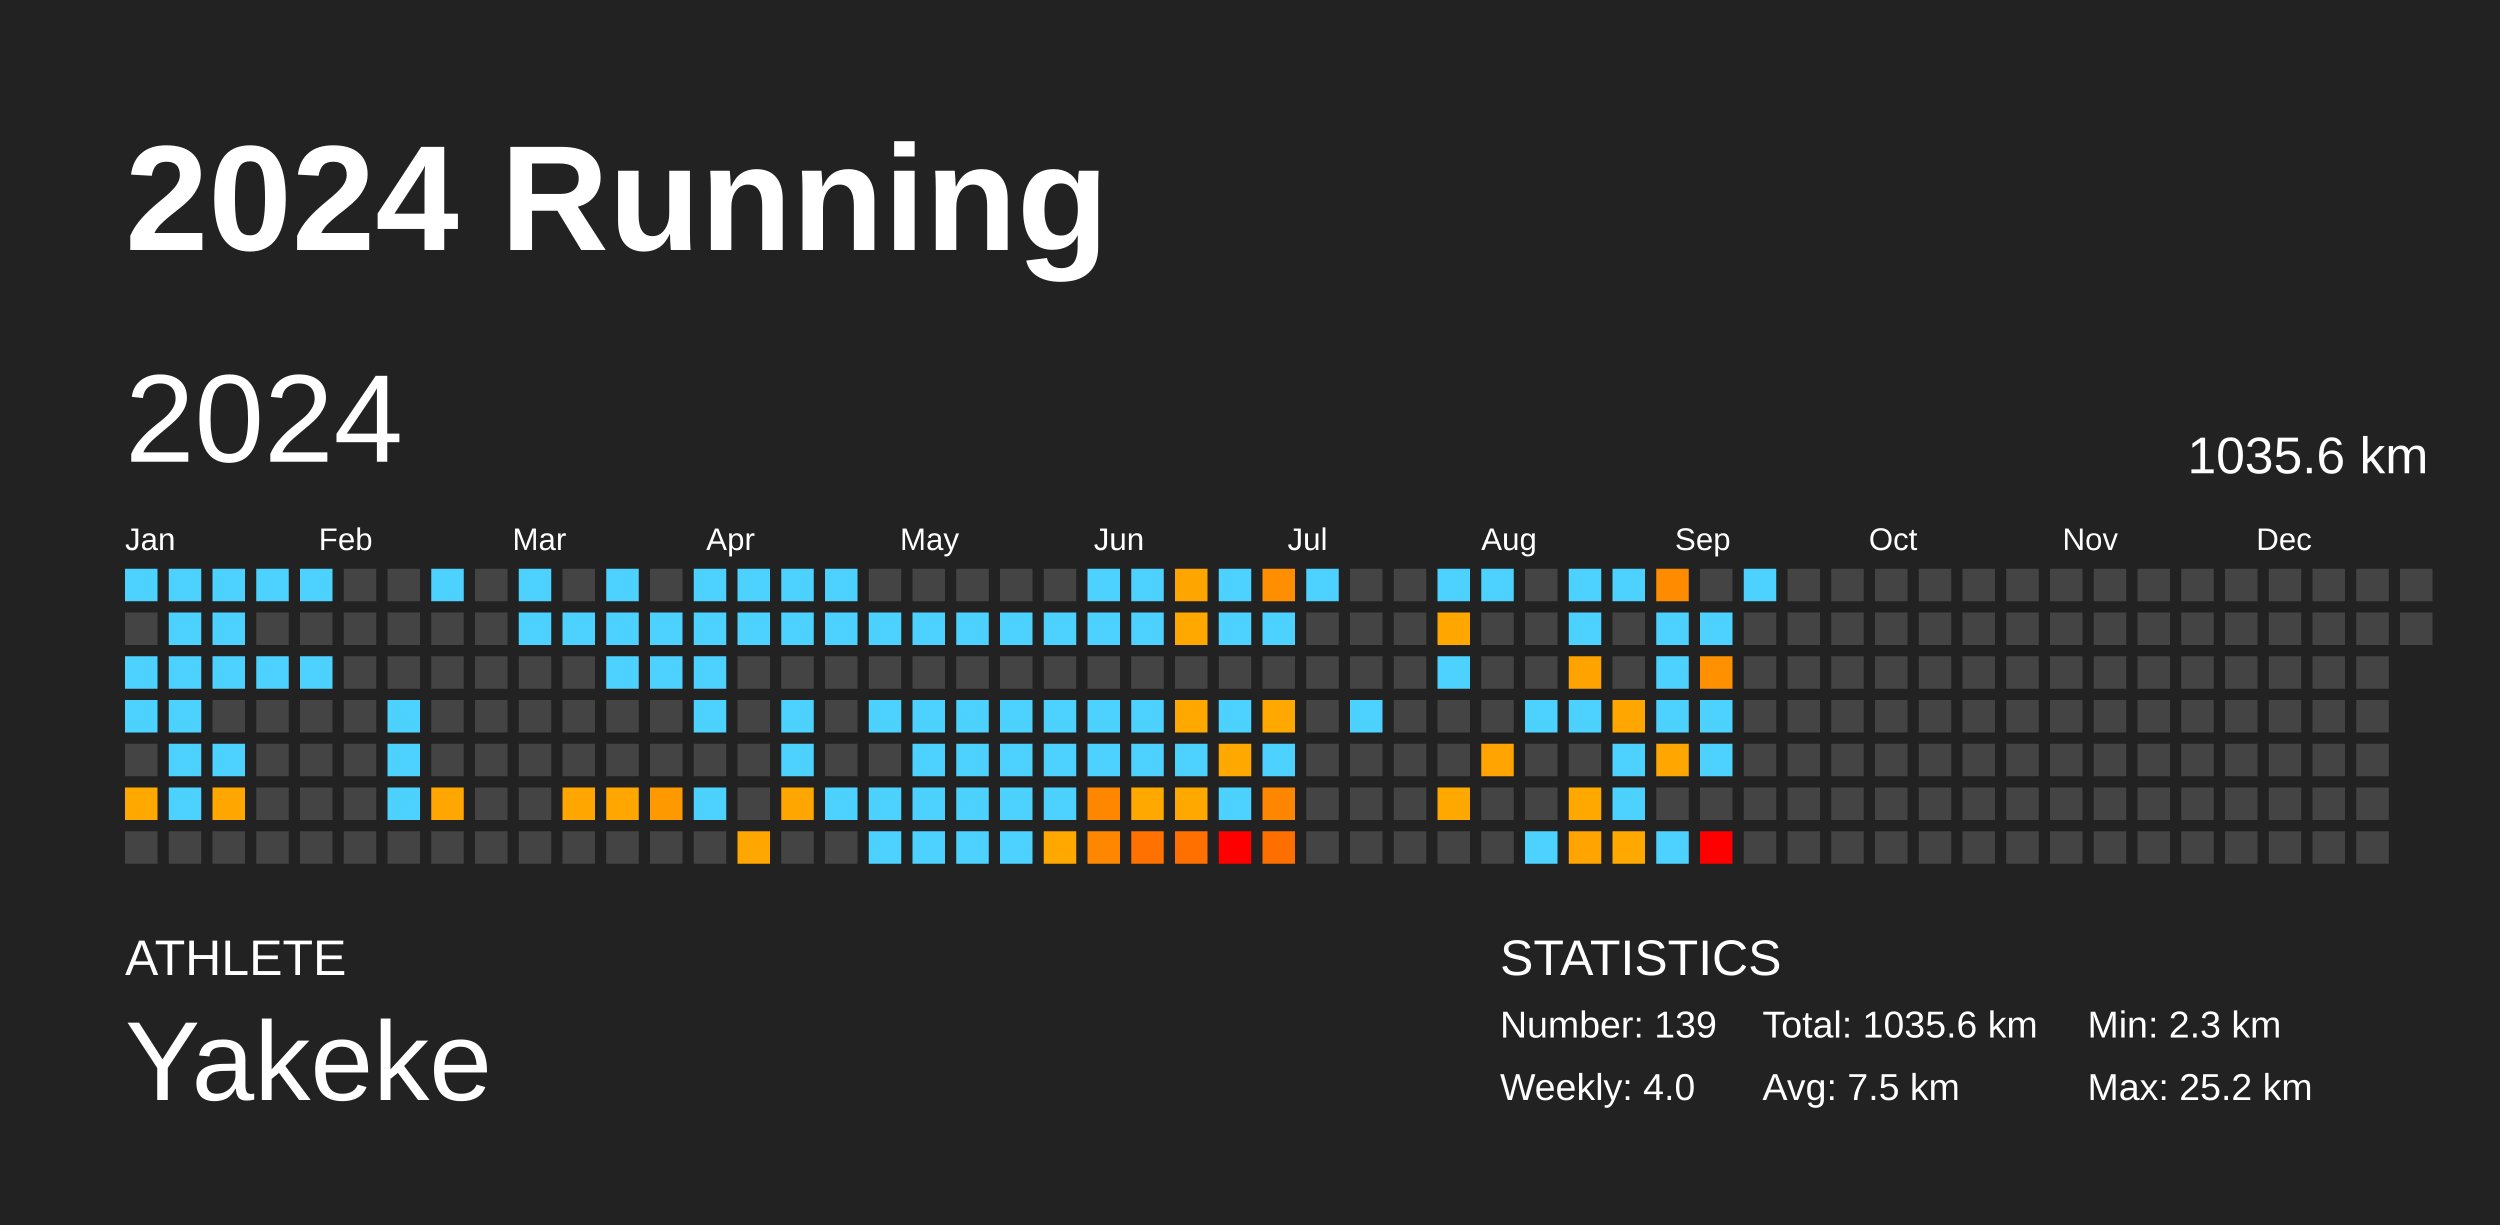
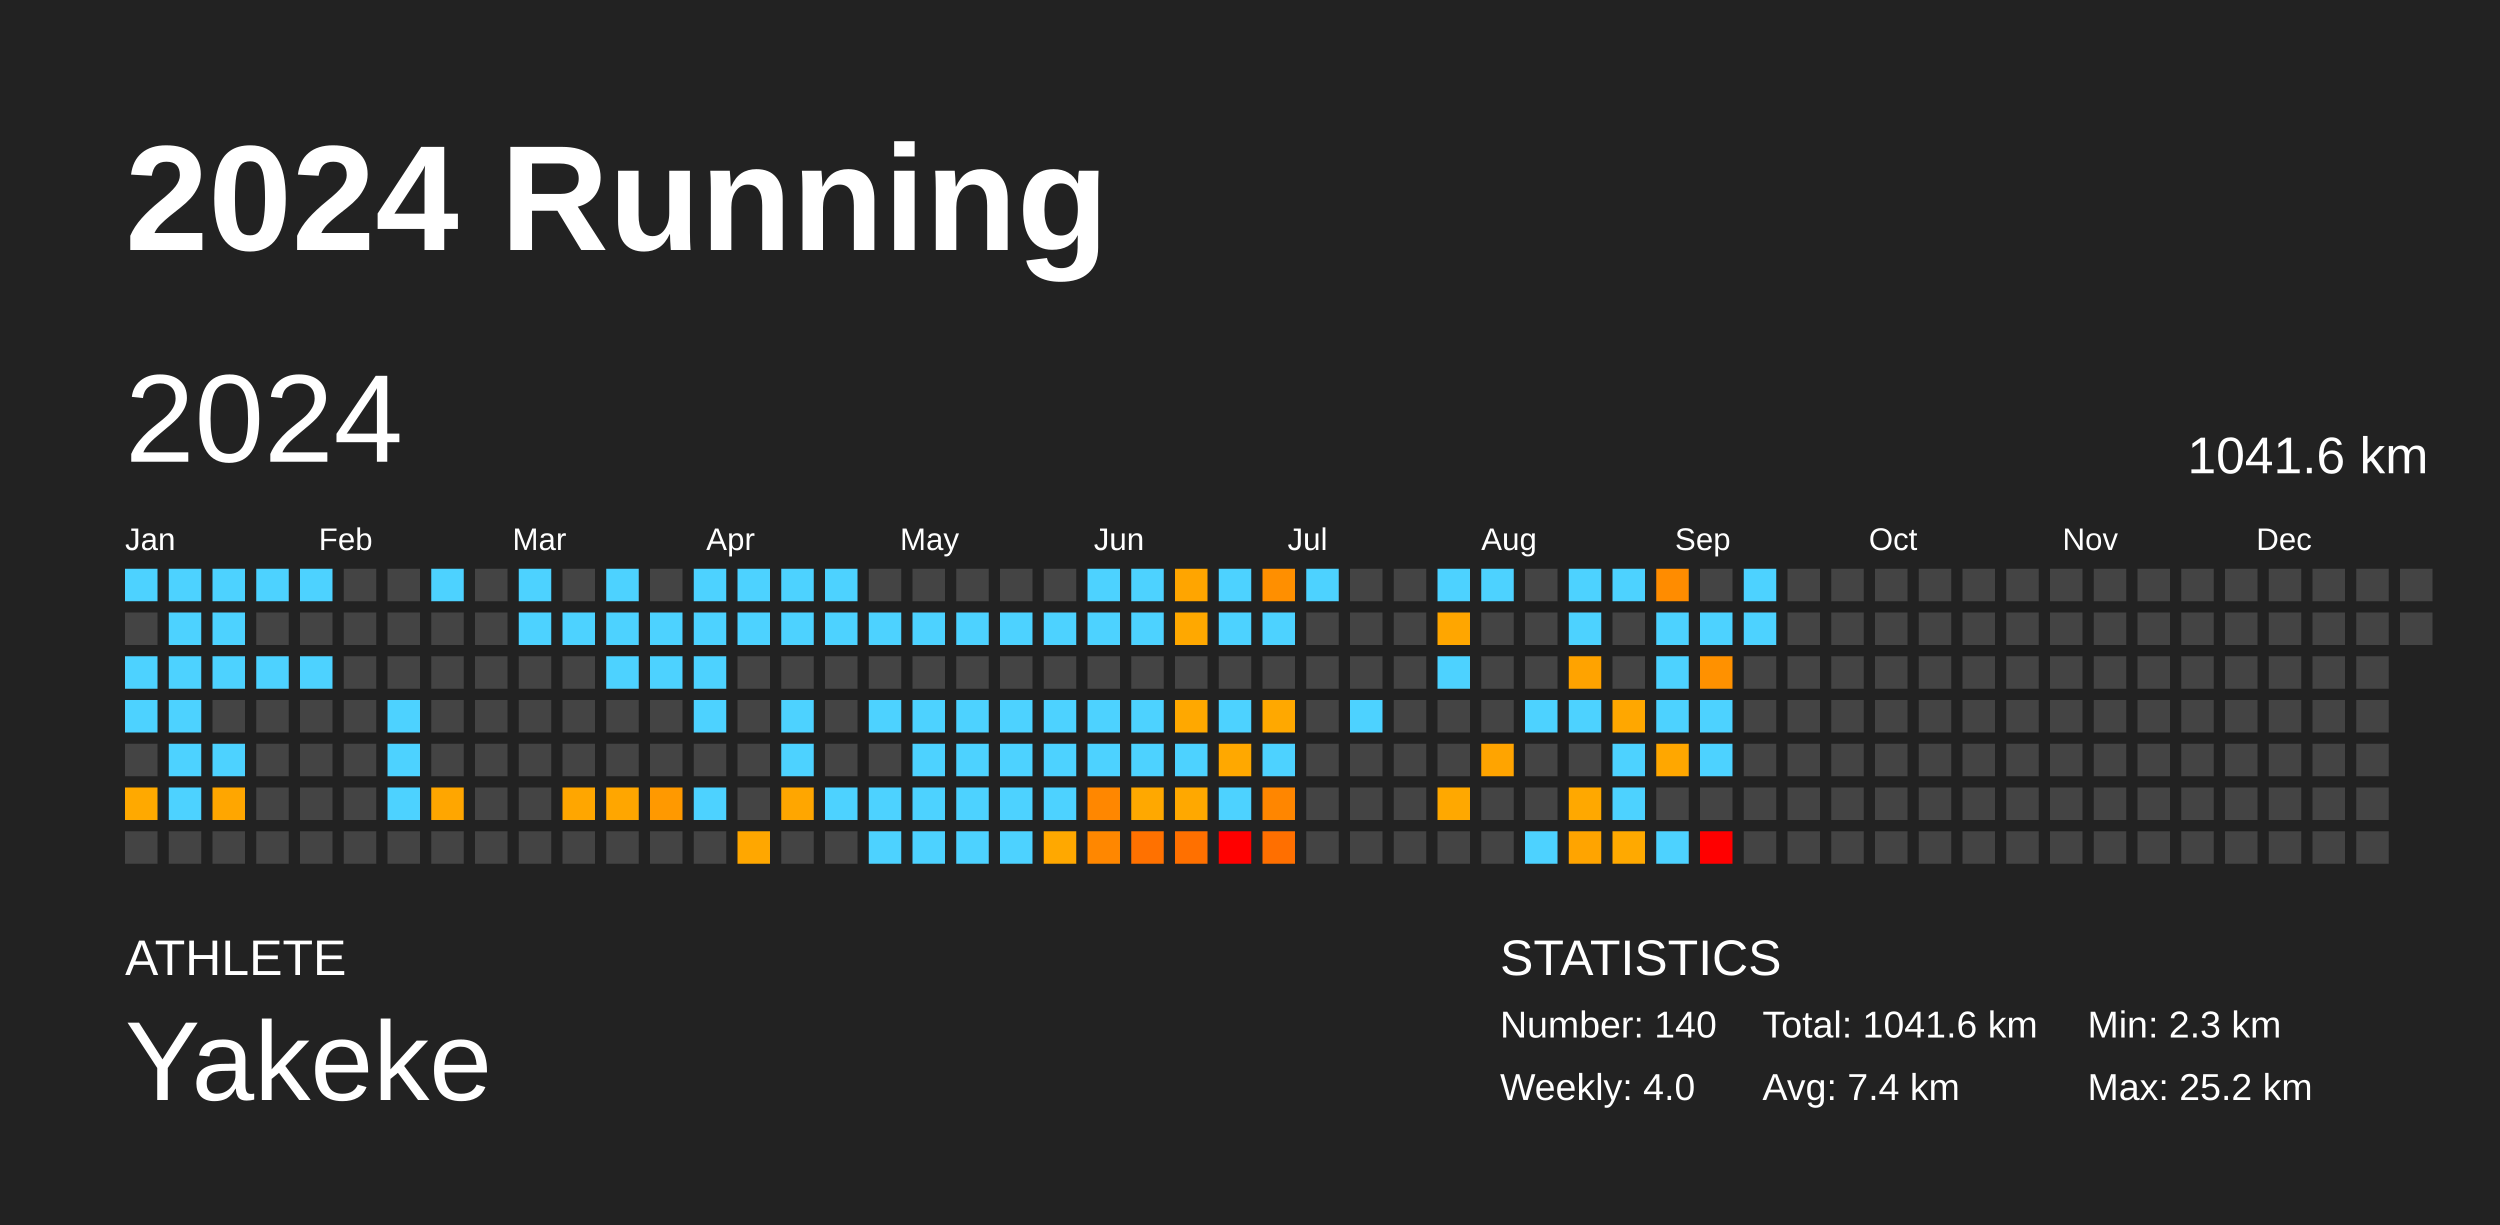
<svg xmlns="http://www.w3.org/2000/svg" baseProfile="full" height="98mm" version="1.1" viewBox="0,0,200,98" width="200mm">
  <defs />
  <rect fill="#222222" height="98" width="200" x="0" y="0" />
  <text fill="#FFFFFF" style="font-size:12px; font-family:Arial; font-weight:bold;" x="10" y="20">2024 Running</text>
  <text fill="#FFFFFF" style="font-size:4px; font-family:Arial" x="10" y="78">ATHLETE</text>
  <text fill="#FFFFFF" style="font-size:9px; font-family:Arial" x="10" y="88">Yakeke</text>
  <text fill="#FFFFFF" style="font-size:4px; font-family:Arial" x="120" y="78">STATISTICS</text>
-   <text fill="#FFFFFF" style="font-size:3px; font-family:Arial" x="120" y="83">Number: 139</text>
+   <text fill="#FFFFFF" style="font-size:3px; font-family:Arial" x="120" y="83">Number: 140</text>
  <text fill="#FFFFFF" style="font-size:3px; font-family:Arial" x="120" y="88">Weekly: 4.0</text>
-   <text fill="#FFFFFF" style="font-size:3px; font-family:Arial" x="141" y="83">Total: 1035.6 km</text>
-   <text fill="#FFFFFF" style="font-size:3px; font-family:Arial" x="141" y="88">Avg: 7.5 km</text>
+   <text fill="#FFFFFF" style="font-size:3px; font-family:Arial" x="141" y="83">Total: 1041.6 km</text>
+   <text fill="#FFFFFF" style="font-size:3px; font-family:Arial" x="141" y="88">Avg: 7.4 km</text>
  <text fill="#FFFFFF" style="font-size:3px; font-family:Arial" x="167" y="83">Min: 2.3 km</text>
  <text fill="#FFFFFF" style="font-size:3px; font-family:Arial" x="167" y="88">Max: 25.2 km</text>
  <text dominant-baseline="hanging" fill="#FFFFFF" style="font-size:10.0px; font-family:Arial;" x="10" y="30">2024</text>
-   <text dominant-baseline="hanging" fill="#FFFFFF" style="font-size:4.125px; font-family:Arial;" x="175" y="35">1035.6 km</text>
+   <text dominant-baseline="hanging" fill="#FFFFFF" style="font-size:4.125px; font-family:Arial;" x="175" y="35">1041.6 km</text>
  <text fill="#FFFFFF" style="font-size:2.5px; font-family:Arial" x="10.0" y="44">Jan</text>
  <text fill="#FFFFFF" style="font-size:2.5px; font-family:Arial" x="25.5" y="44">Feb</text>
  <text fill="#FFFFFF" style="font-size:2.5px; font-family:Arial" x="41.0" y="44">Mar</text>
  <text fill="#FFFFFF" style="font-size:2.5px; font-family:Arial" x="56.5" y="44">Apr</text>
  <text fill="#FFFFFF" style="font-size:2.5px; font-family:Arial" x="72.0" y="44">May</text>
  <text fill="#FFFFFF" style="font-size:2.5px; font-family:Arial" x="87.5" y="44">Jun</text>
  <text fill="#FFFFFF" style="font-size:2.5px; font-family:Arial" x="103.0" y="44">Jul</text>
  <text fill="#FFFFFF" style="font-size:2.5px; font-family:Arial" x="118.5" y="44">Aug</text>
  <text fill="#FFFFFF" style="font-size:2.5px; font-family:Arial" x="134.0" y="44">Sep</text>
  <text fill="#FFFFFF" style="font-size:2.5px; font-family:Arial" x="149.5" y="44">Oct</text>
  <text fill="#FFFFFF" style="font-size:2.5px; font-family:Arial" x="165.0" y="44">Nov</text>
  <text fill="#FFFFFF" style="font-size:2.5px; font-family:Arial" x="180.5" y="44">Dec</text>
  <rect fill="#4dd2ff" height="2.6" width="2.6" x="10.0" y="45.5" />
  <rect fill="#444444" height="2.6" width="2.6" x="10.0" y="49.0" />
  <rect fill="#4dd2ff" height="2.6" width="2.6" x="10.0" y="52.5" />
  <rect fill="#4dd2ff" height="2.6" width="2.6" x="10.0" y="56.0" />
  <rect fill="#444444" height="2.6" width="2.6" x="10.0" y="59.5" />
  <rect fill="#ffa900" height="2.6" width="2.6" x="10.0" y="63.0" />
  <rect fill="#444444" height="2.6" width="2.6" x="10.0" y="66.5" />
  <rect fill="#4dd2ff" height="2.6" width="2.6" x="13.5" y="45.5" />
  <rect fill="#4dd2ff" height="2.6" width="2.6" x="13.5" y="49.0" />
  <rect fill="#4dd2ff" height="2.6" width="2.6" x="13.5" y="52.5" />
  <rect fill="#4dd2ff" height="2.6" width="2.6" x="13.5" y="56.0" />
  <rect fill="#4dd2ff" height="2.6" width="2.6" x="13.5" y="59.5" />
  <rect fill="#4dd2ff" height="2.6" width="2.6" x="13.5" y="63.0" />
  <rect fill="#444444" height="2.6" width="2.6" x="13.5" y="66.5" />
  <rect fill="#4dd2ff" height="2.6" width="2.6" x="17.0" y="45.5" />
  <rect fill="#4dd2ff" height="2.6" width="2.6" x="17.0" y="49.0" />
  <rect fill="#4dd2ff" height="2.6" width="2.6" x="17.0" y="52.5" />
  <rect fill="#444444" height="2.6" width="2.6" x="17.0" y="56.0" />
  <rect fill="#4dd2ff" height="2.6" width="2.6" x="17.0" y="59.5" />
  <rect fill="#ffa600" height="2.6" width="2.6" x="17.0" y="63.0" />
  <rect fill="#444444" height="2.6" width="2.6" x="17.0" y="66.5" />
  <rect fill="#4dd2ff" height="2.6" width="2.6" x="20.5" y="45.5" />
  <rect fill="#444444" height="2.6" width="2.6" x="20.5" y="49.0" />
  <rect fill="#4dd2ff" height="2.6" width="2.6" x="20.5" y="52.5" />
  <rect fill="#444444" height="2.6" width="2.6" x="20.5" y="56.0" />
  <rect fill="#444444" height="2.6" width="2.6" x="20.5" y="59.5" />
  <rect fill="#444444" height="2.6" width="2.6" x="20.5" y="63.0" />
  <rect fill="#444444" height="2.6" width="2.6" x="20.5" y="66.5" />
  <rect fill="#4dd2ff" height="2.6" width="2.6" x="24.0" y="45.5" />
  <rect fill="#444444" height="2.6" width="2.6" x="24.0" y="49.0" />
  <rect fill="#4dd2ff" height="2.6" width="2.6" x="24.0" y="52.5" />
  <rect fill="#444444" height="2.6" width="2.6" x="24.0" y="56.0" />
  <rect fill="#444444" height="2.6" width="2.6" x="24.0" y="59.5" />
  <rect fill="#444444" height="2.6" width="2.6" x="24.0" y="63.0" />
  <rect fill="#444444" height="2.6" width="2.6" x="24.0" y="66.5" />
  <rect fill="#444444" height="2.6" width="2.6" x="27.5" y="45.5" />
  <rect fill="#444444" height="2.6" width="2.6" x="27.5" y="49.0" />
  <rect fill="#444444" height="2.6" width="2.6" x="27.5" y="52.5" />
  <rect fill="#444444" height="2.6" width="2.6" x="27.5" y="56.0" />
  <rect fill="#444444" height="2.6" width="2.6" x="27.5" y="59.5" />
  <rect fill="#444444" height="2.6" width="2.6" x="27.5" y="63.0" />
  <rect fill="#444444" height="2.6" width="2.6" x="27.5" y="66.5" />
  <rect fill="#444444" height="2.6" width="2.6" x="31.0" y="45.5" />
  <rect fill="#444444" height="2.6" width="2.6" x="31.0" y="49.0" />
  <rect fill="#444444" height="2.6" width="2.6" x="31.0" y="52.5" />
  <rect fill="#4dd2ff" height="2.6" width="2.6" x="31.0" y="56.0" />
  <rect fill="#4dd2ff" height="2.6" width="2.6" x="31.0" y="59.5" />
  <rect fill="#4dd2ff" height="2.6" width="2.6" x="31.0" y="63.0" />
  <rect fill="#444444" height="2.6" width="2.6" x="31.0" y="66.5" />
  <rect fill="#4dd2ff" height="2.6" width="2.6" x="34.5" y="45.5" />
  <rect fill="#444444" height="2.6" width="2.6" x="34.5" y="49.0" />
  <rect fill="#444444" height="2.6" width="2.6" x="34.5" y="52.5" />
  <rect fill="#444444" height="2.6" width="2.6" x="34.5" y="56.0" />
  <rect fill="#444444" height="2.6" width="2.6" x="34.5" y="59.5" />
  <rect fill="#ffa600" height="2.6" width="2.6" x="34.5" y="63.0" />
  <rect fill="#444444" height="2.6" width="2.6" x="34.5" y="66.5" />
  <rect fill="#444444" height="2.6" width="2.6" x="38.0" y="45.5" />
  <rect fill="#444444" height="2.6" width="2.6" x="38.0" y="49.0" />
  <rect fill="#444444" height="2.6" width="2.6" x="38.0" y="52.5" />
  <rect fill="#444444" height="2.6" width="2.6" x="38.0" y="56.0" />
  <rect fill="#444444" height="2.6" width="2.6" x="38.0" y="59.5" />
  <rect fill="#444444" height="2.6" width="2.6" x="38.0" y="63.0" />
  <rect fill="#444444" height="2.6" width="2.6" x="38.0" y="66.5" />
  <rect fill="#4dd2ff" height="2.6" width="2.6" x="41.5" y="45.5" />
  <rect fill="#4dd2ff" height="2.6" width="2.6" x="41.5" y="49.0" />
  <rect fill="#444444" height="2.6" width="2.6" x="41.5" y="52.5" />
  <rect fill="#444444" height="2.6" width="2.6" x="41.5" y="56.0" />
  <rect fill="#444444" height="2.6" width="2.6" x="41.5" y="59.5" />
  <rect fill="#444444" height="2.6" width="2.6" x="41.5" y="63.0" />
  <rect fill="#444444" height="2.6" width="2.6" x="41.5" y="66.5" />
  <rect fill="#444444" height="2.6" width="2.6" x="45.0" y="45.5" />
  <rect fill="#4dd2ff" height="2.6" width="2.6" x="45.0" y="49.0" />
  <rect fill="#444444" height="2.6" width="2.6" x="45.0" y="52.5" />
  <rect fill="#444444" height="2.6" width="2.6" x="45.0" y="56.0" />
  <rect fill="#444444" height="2.6" width="2.6" x="45.0" y="59.5" />
  <rect fill="#ffa600" height="2.6" width="2.6" x="45.0" y="63.0" />
  <rect fill="#444444" height="2.6" width="2.6" x="45.0" y="66.5" />
  <rect fill="#4dd2ff" height="2.6" width="2.6" x="48.5" y="45.5" />
  <rect fill="#4dd2ff" height="2.6" width="2.6" x="48.5" y="49.0" />
  <rect fill="#4dd2ff" height="2.6" width="2.6" x="48.5" y="52.5" />
  <rect fill="#444444" height="2.6" width="2.6" x="48.5" y="56.0" />
  <rect fill="#444444" height="2.6" width="2.6" x="48.5" y="59.5" />
  <rect fill="#ffa600" height="2.6" width="2.6" x="48.5" y="63.0" />
  <rect fill="#444444" height="2.6" width="2.6" x="48.5" y="66.5" />
  <rect fill="#444444" height="2.6" width="2.6" x="52.0" y="45.5" />
  <rect fill="#4dd2ff" height="2.6" width="2.6" x="52.0" y="49.0" />
  <rect fill="#4dd2ff" height="2.6" width="2.6" x="52.0" y="52.5" />
  <rect fill="#444444" height="2.6" width="2.6" x="52.0" y="56.0" />
  <rect fill="#444444" height="2.6" width="2.6" x="52.0" y="59.5" />
  <rect fill="#ff9900" height="2.6" width="2.6" x="52.0" y="63.0" />
  <rect fill="#444444" height="2.6" width="2.6" x="52.0" y="66.5" />
  <rect fill="#4dd2ff" height="2.6" width="2.6" x="55.5" y="45.5" />
  <rect fill="#4dd2ff" height="2.6" width="2.6" x="55.5" y="49.0" />
  <rect fill="#4dd2ff" height="2.6" width="2.6" x="55.5" y="52.5" />
  <rect fill="#4dd2ff" height="2.6" width="2.6" x="55.5" y="56.0" />
  <rect fill="#444444" height="2.6" width="2.6" x="55.5" y="59.5" />
  <rect fill="#4dd2ff" height="2.6" width="2.6" x="55.5" y="63.0" />
  <rect fill="#444444" height="2.6" width="2.6" x="55.5" y="66.5" />
  <rect fill="#4dd2ff" height="2.6" width="2.6" x="59.0" y="45.5" />
  <rect fill="#4dd2ff" height="2.6" width="2.6" x="59.0" y="49.0" />
  <rect fill="#444444" height="2.6" width="2.6" x="59.0" y="52.5" />
  <rect fill="#444444" height="2.6" width="2.6" x="59.0" y="56.0" />
  <rect fill="#444444" height="2.6" width="2.6" x="59.0" y="59.5" />
  <rect fill="#444444" height="2.6" width="2.6" x="59.0" y="63.0" />
  <rect fill="#ffa700" height="2.6" width="2.6" x="59.0" y="66.5" />
  <rect fill="#4dd2ff" height="2.6" width="2.6" x="62.5" y="45.5" />
  <rect fill="#4dd2ff" height="2.6" width="2.6" x="62.5" y="49.0" />
  <rect fill="#444444" height="2.6" width="2.6" x="62.5" y="52.5" />
  <rect fill="#4dd2ff" height="2.6" width="2.6" x="62.5" y="56.0" />
  <rect fill="#4dd2ff" height="2.6" width="2.6" x="62.5" y="59.5" />
  <rect fill="#ffa600" height="2.6" width="2.6" x="62.5" y="63.0" />
  <rect fill="#444444" height="2.6" width="2.6" x="62.5" y="66.5" />
  <rect fill="#4dd2ff" height="2.6" width="2.6" x="66.0" y="45.5" />
  <rect fill="#4dd2ff" height="2.6" width="2.6" x="66.0" y="49.0" />
  <rect fill="#444444" height="2.6" width="2.6" x="66.0" y="52.5" />
  <rect fill="#444444" height="2.6" width="2.6" x="66.0" y="56.0" />
  <rect fill="#444444" height="2.6" width="2.6" x="66.0" y="59.5" />
  <rect fill="#4dd2ff" height="2.6" width="2.6" x="66.0" y="63.0" />
  <rect fill="#444444" height="2.6" width="2.6" x="66.0" y="66.5" />
  <rect fill="#444444" height="2.6" width="2.6" x="69.5" y="45.5" />
  <rect fill="#4dd2ff" height="2.6" width="2.6" x="69.5" y="49.0" />
  <rect fill="#444444" height="2.6" width="2.6" x="69.5" y="52.5" />
  <rect fill="#4dd2ff" height="2.6" width="2.6" x="69.5" y="56.0" />
  <rect fill="#444444" height="2.6" width="2.6" x="69.5" y="59.5" />
  <rect fill="#4dd2ff" height="2.6" width="2.6" x="69.5" y="63.0" />
  <rect fill="#4dd2ff" height="2.6" width="2.6" x="69.5" y="66.5" />
  <rect fill="#444444" height="2.6" width="2.6" x="73.0" y="45.5" />
  <rect fill="#4dd2ff" height="2.6" width="2.6" x="73.0" y="49.0" />
  <rect fill="#444444" height="2.6" width="2.6" x="73.0" y="52.5" />
  <rect fill="#4dd2ff" height="2.6" width="2.6" x="73.0" y="56.0" />
  <rect fill="#4dd2ff" height="2.6" width="2.6" x="73.0" y="59.5" />
  <rect fill="#4dd2ff" height="2.6" width="2.6" x="73.0" y="63.0" />
  <rect fill="#4dd2ff" height="2.6" width="2.6" x="73.0" y="66.5" />
  <rect fill="#444444" height="2.6" width="2.6" x="76.5" y="45.5" />
  <rect fill="#4dd2ff" height="2.6" width="2.6" x="76.5" y="49.0" />
  <rect fill="#444444" height="2.6" width="2.6" x="76.5" y="52.5" />
  <rect fill="#4dd2ff" height="2.6" width="2.6" x="76.5" y="56.0" />
  <rect fill="#4dd2ff" height="2.6" width="2.6" x="76.5" y="59.5" />
  <rect fill="#4dd2ff" height="2.6" width="2.6" x="76.5" y="63.0" />
  <rect fill="#4dd2ff" height="2.6" width="2.6" x="76.5" y="66.5" />
  <rect fill="#444444" height="2.6" width="2.6" x="80.0" y="45.5" />
  <rect fill="#4dd2ff" height="2.6" width="2.6" x="80.0" y="49.0" />
  <rect fill="#444444" height="2.6" width="2.6" x="80.0" y="52.5" />
  <rect fill="#4dd2ff" height="2.6" width="2.6" x="80.0" y="56.0" />
  <rect fill="#4dd2ff" height="2.6" width="2.6" x="80.0" y="59.5" />
  <rect fill="#4dd2ff" height="2.6" width="2.6" x="80.0" y="63.0" />
  <rect fill="#4dd2ff" height="2.6" width="2.6" x="80.0" y="66.5" />
  <rect fill="#444444" height="2.6" width="2.6" x="83.5" y="45.5" />
  <rect fill="#4dd2ff" height="2.6" width="2.6" x="83.5" y="49.0" />
  <rect fill="#444444" height="2.6" width="2.6" x="83.5" y="52.5" />
  <rect fill="#4dd2ff" height="2.6" width="2.6" x="83.5" y="56.0" />
  <rect fill="#4dd2ff" height="2.6" width="2.6" x="83.5" y="59.5" />
  <rect fill="#4dd2ff" height="2.6" width="2.6" x="83.5" y="63.0" />
  <rect fill="#ffa800" height="2.6" width="2.6" x="83.5" y="66.5" />
  <rect fill="#4dd2ff" height="2.6" width="2.6" x="87.0" y="45.5" />
  <rect fill="#4dd2ff" height="2.6" width="2.6" x="87.0" y="49.0" />
  <rect fill="#444444" height="2.6" width="2.6" x="87.0" y="52.5" />
  <rect fill="#4dd2ff" height="2.6" width="2.6" x="87.0" y="56.0" />
  <rect fill="#4dd2ff" height="2.6" width="2.6" x="87.0" y="59.5" />
  <rect fill="#ff8700" height="2.6" width="2.6" x="87.0" y="63.0" />
  <rect fill="#ff8700" height="2.6" width="2.6" x="87.0" y="66.5" />
  <rect fill="#4dd2ff" height="2.6" width="2.6" x="90.5" y="45.5" />
  <rect fill="#4dd2ff" height="2.6" width="2.6" x="90.5" y="49.0" />
  <rect fill="#444444" height="2.6" width="2.6" x="90.5" y="52.5" />
  <rect fill="#4dd2ff" height="2.6" width="2.6" x="90.5" y="56.0" />
  <rect fill="#4dd2ff" height="2.6" width="2.6" x="90.5" y="59.5" />
  <rect fill="#ffa800" height="2.6" width="2.6" x="90.5" y="63.0" />
  <rect fill="#ff7100" height="2.6" width="2.6" x="90.5" y="66.5" />
  <rect fill="#ffa500" height="2.6" width="2.6" x="94.0" y="45.5" />
  <rect fill="#ffa800" height="2.6" width="2.6" x="94.0" y="49.0" />
  <rect fill="#444444" height="2.6" width="2.6" x="94.0" y="52.5" />
  <rect fill="#ffa800" height="2.6" width="2.6" x="94.0" y="56.0" />
  <rect fill="#4dd2ff" height="2.6" width="2.6" x="94.0" y="59.5" />
  <rect fill="#ffa800" height="2.6" width="2.6" x="94.0" y="63.0" />
  <rect fill="#ff7000" height="2.6" width="2.6" x="94.0" y="66.5" />
  <rect fill="#4dd2ff" height="2.6" width="2.6" x="97.5" y="45.5" />
  <rect fill="#4dd2ff" height="2.6" width="2.6" x="97.5" y="49.0" />
  <rect fill="#444444" height="2.6" width="2.6" x="97.5" y="52.5" />
  <rect fill="#4dd2ff" height="2.6" width="2.6" x="97.5" y="56.0" />
  <rect fill="#ffa800" height="2.6" width="2.6" x="97.5" y="59.5" />
  <rect fill="#4dd2ff" height="2.6" width="2.6" x="97.5" y="63.0" />
  <rect fill="red" height="2.6" width="2.6" x="97.5" y="66.5" />
  <rect fill="#ff8f00" height="2.6" width="2.6" x="101.0" y="45.5" />
  <rect fill="#4dd2ff" height="2.6" width="2.6" x="101.0" y="49.0" />
  <rect fill="#444444" height="2.6" width="2.6" x="101.0" y="52.5" />
  <rect fill="#ffa800" height="2.6" width="2.6" x="101.0" y="56.0" />
  <rect fill="#4dd2ff" height="2.6" width="2.6" x="101.0" y="59.5" />
  <rect fill="#ff8600" height="2.6" width="2.6" x="101.0" y="63.0" />
  <rect fill="#ff6f00" height="2.6" width="2.6" x="101.0" y="66.5" />
  <rect fill="#4dd2ff" height="2.6" width="2.6" x="104.5" y="45.5" />
  <rect fill="#444444" height="2.6" width="2.6" x="104.5" y="49.0" />
  <rect fill="#444444" height="2.6" width="2.6" x="104.5" y="52.5" />
  <rect fill="#444444" height="2.6" width="2.6" x="104.5" y="56.0" />
  <rect fill="#444444" height="2.6" width="2.6" x="104.5" y="59.5" />
  <rect fill="#444444" height="2.6" width="2.6" x="104.5" y="63.0" />
  <rect fill="#444444" height="2.6" width="2.6" x="104.5" y="66.5" />
  <rect fill="#444444" height="2.6" width="2.6" x="108.0" y="45.5" />
  <rect fill="#444444" height="2.6" width="2.6" x="108.0" y="49.0" />
  <rect fill="#444444" height="2.6" width="2.6" x="108.0" y="52.5" />
  <rect fill="#4dd2ff" height="2.6" width="2.6" x="108.0" y="56.0" />
  <rect fill="#444444" height="2.6" width="2.6" x="108.0" y="59.5" />
  <rect fill="#444444" height="2.6" width="2.6" x="108.0" y="63.0" />
  <rect fill="#444444" height="2.6" width="2.6" x="108.0" y="66.5" />
  <rect fill="#444444" height="2.6" width="2.6" x="111.5" y="45.5" />
  <rect fill="#444444" height="2.6" width="2.6" x="111.5" y="49.0" />
  <rect fill="#444444" height="2.6" width="2.6" x="111.5" y="52.5" />
  <rect fill="#444444" height="2.6" width="2.6" x="111.5" y="56.0" />
  <rect fill="#444444" height="2.6" width="2.6" x="111.5" y="59.5" />
  <rect fill="#444444" height="2.6" width="2.6" x="111.5" y="63.0" />
  <rect fill="#444444" height="2.6" width="2.6" x="111.5" y="66.5" />
  <rect fill="#4dd2ff" height="2.6" width="2.6" x="115.0" y="45.5" />
  <rect fill="#ffa600" height="2.6" width="2.6" x="115.0" y="49.0" />
  <rect fill="#4dd2ff" height="2.6" width="2.6" x="115.0" y="52.5" />
  <rect fill="#444444" height="2.6" width="2.6" x="115.0" y="56.0" />
  <rect fill="#444444" height="2.6" width="2.6" x="115.0" y="59.5" />
  <rect fill="#ffa800" height="2.6" width="2.6" x="115.0" y="63.0" />
  <rect fill="#444444" height="2.6" width="2.6" x="115.0" y="66.5" />
  <rect fill="#4dd2ff" height="2.6" width="2.6" x="118.5" y="45.5" />
  <rect fill="#444444" height="2.6" width="2.6" x="118.5" y="49.0" />
  <rect fill="#444444" height="2.6" width="2.6" x="118.5" y="52.5" />
  <rect fill="#444444" height="2.6" width="2.6" x="118.5" y="56.0" />
  <rect fill="#ffa400" height="2.6" width="2.6" x="118.5" y="59.5" />
  <rect fill="#444444" height="2.6" width="2.6" x="118.5" y="63.0" />
  <rect fill="#444444" height="2.6" width="2.6" x="118.5" y="66.5" />
  <rect fill="#444444" height="2.6" width="2.6" x="122.0" y="45.5" />
  <rect fill="#444444" height="2.6" width="2.6" x="122.0" y="49.0" />
  <rect fill="#444444" height="2.6" width="2.6" x="122.0" y="52.5" />
  <rect fill="#4dd2ff" height="2.6" width="2.6" x="122.0" y="56.0" />
  <rect fill="#444444" height="2.6" width="2.6" x="122.0" y="59.5" />
  <rect fill="#444444" height="2.6" width="2.6" x="122.0" y="63.0" />
  <rect fill="#4dd2ff" height="2.6" width="2.6" x="122.0" y="66.5" />
  <rect fill="#4dd2ff" height="2.6" width="2.6" x="125.5" y="45.5" />
  <rect fill="#4dd2ff" height="2.6" width="2.6" x="125.5" y="49.0" />
  <rect fill="#ffa300" height="2.6" width="2.6" x="125.5" y="52.5" />
  <rect fill="#4dd2ff" height="2.6" width="2.6" x="125.5" y="56.0" />
  <rect fill="#444444" height="2.6" width="2.6" x="125.5" y="59.5" />
  <rect fill="#ffa800" height="2.6" width="2.6" x="125.5" y="63.0" />
  <rect fill="#ffa400" height="2.6" width="2.6" x="125.5" y="66.5" />
  <rect fill="#4dd2ff" height="2.6" width="2.6" x="129.0" y="45.5" />
  <rect fill="#444444" height="2.6" width="2.6" x="129.0" y="49.0" />
  <rect fill="#444444" height="2.6" width="2.6" x="129.0" y="52.5" />
  <rect fill="#ffa700" height="2.6" width="2.6" x="129.0" y="56.0" />
  <rect fill="#4dd2ff" height="2.6" width="2.6" x="129.0" y="59.5" />
  <rect fill="#4dd2ff" height="2.6" width="2.6" x="129.0" y="63.0" />
  <rect fill="#ffa900" height="2.6" width="2.6" x="129.0" y="66.5" />
  <rect fill="#ff8c00" height="2.6" width="2.6" x="132.5" y="45.5" />
  <rect fill="#4dd2ff" height="2.6" width="2.6" x="132.5" y="49.0" />
  <rect fill="#4dd2ff" height="2.6" width="2.6" x="132.5" y="52.5" />
  <rect fill="#4dd2ff" height="2.6" width="2.6" x="132.5" y="56.0" />
  <rect fill="#ffa700" height="2.6" width="2.6" x="132.5" y="59.5" />
  <rect fill="#444444" height="2.6" width="2.6" x="132.5" y="63.0" />
  <rect fill="#4dd2ff" height="2.6" width="2.6" x="132.5" y="66.5" />
  <rect fill="#444444" height="2.6" width="2.6" x="136.0" y="45.5" />
  <rect fill="#4dd2ff" height="2.6" width="2.6" x="136.0" y="49.0" />
  <rect fill="#ff9100" height="2.6" width="2.6" x="136.0" y="52.5" />
  <rect fill="#4dd2ff" height="2.6" width="2.6" x="136.0" y="56.0" />
  <rect fill="#4dd2ff" height="2.6" width="2.6" x="136.0" y="59.5" />
  <rect fill="#444444" height="2.6" width="2.6" x="136.0" y="63.0" />
  <rect fill="red" height="2.6" width="2.6" x="136.0" y="66.5" />
  <rect fill="#4dd2ff" height="2.6" width="2.6" x="139.5" y="45.5" />
-   <rect fill="#444444" height="2.6" width="2.6" x="139.5" y="49.0" />
+   <rect fill="#4dd2ff" height="2.6" width="2.6" x="139.5" y="49.0" />
  <rect fill="#444444" height="2.6" width="2.6" x="139.5" y="52.5" />
  <rect fill="#444444" height="2.6" width="2.6" x="139.5" y="56.0" />
  <rect fill="#444444" height="2.6" width="2.6" x="139.5" y="59.5" />
  <rect fill="#444444" height="2.6" width="2.6" x="139.5" y="63.0" />
  <rect fill="#444444" height="2.6" width="2.6" x="139.5" y="66.5" />
  <rect fill="#444444" height="2.6" width="2.6" x="143.0" y="45.5" />
  <rect fill="#444444" height="2.6" width="2.6" x="143.0" y="49.0" />
  <rect fill="#444444" height="2.6" width="2.6" x="143.0" y="52.5" />
  <rect fill="#444444" height="2.6" width="2.6" x="143.0" y="56.0" />
  <rect fill="#444444" height="2.6" width="2.6" x="143.0" y="59.5" />
  <rect fill="#444444" height="2.6" width="2.6" x="143.0" y="63.0" />
  <rect fill="#444444" height="2.6" width="2.6" x="143.0" y="66.5" />
  <rect fill="#444444" height="2.6" width="2.6" x="146.5" y="45.5" />
  <rect fill="#444444" height="2.6" width="2.6" x="146.5" y="49.0" />
  <rect fill="#444444" height="2.6" width="2.6" x="146.5" y="52.5" />
  <rect fill="#444444" height="2.6" width="2.6" x="146.5" y="56.0" />
  <rect fill="#444444" height="2.6" width="2.6" x="146.5" y="59.5" />
  <rect fill="#444444" height="2.6" width="2.6" x="146.5" y="63.0" />
  <rect fill="#444444" height="2.6" width="2.6" x="146.5" y="66.5" />
  <rect fill="#444444" height="2.6" width="2.6" x="150.0" y="45.5" />
  <rect fill="#444444" height="2.6" width="2.6" x="150.0" y="49.0" />
  <rect fill="#444444" height="2.6" width="2.6" x="150.0" y="52.5" />
  <rect fill="#444444" height="2.6" width="2.6" x="150.0" y="56.0" />
  <rect fill="#444444" height="2.6" width="2.6" x="150.0" y="59.5" />
  <rect fill="#444444" height="2.6" width="2.6" x="150.0" y="63.0" />
  <rect fill="#444444" height="2.6" width="2.6" x="150.0" y="66.5" />
  <rect fill="#444444" height="2.6" width="2.6" x="153.5" y="45.5" />
  <rect fill="#444444" height="2.6" width="2.6" x="153.5" y="49.0" />
  <rect fill="#444444" height="2.6" width="2.6" x="153.5" y="52.5" />
  <rect fill="#444444" height="2.6" width="2.6" x="153.5" y="56.0" />
  <rect fill="#444444" height="2.6" width="2.6" x="153.5" y="59.5" />
  <rect fill="#444444" height="2.6" width="2.6" x="153.5" y="63.0" />
  <rect fill="#444444" height="2.6" width="2.6" x="153.5" y="66.5" />
  <rect fill="#444444" height="2.6" width="2.6" x="157.0" y="45.5" />
  <rect fill="#444444" height="2.6" width="2.6" x="157.0" y="49.0" />
  <rect fill="#444444" height="2.6" width="2.6" x="157.0" y="52.5" />
  <rect fill="#444444" height="2.6" width="2.6" x="157.0" y="56.0" />
  <rect fill="#444444" height="2.6" width="2.6" x="157.0" y="59.5" />
  <rect fill="#444444" height="2.6" width="2.6" x="157.0" y="63.0" />
  <rect fill="#444444" height="2.6" width="2.6" x="157.0" y="66.5" />
  <rect fill="#444444" height="2.6" width="2.6" x="160.5" y="45.5" />
  <rect fill="#444444" height="2.6" width="2.6" x="160.5" y="49.0" />
  <rect fill="#444444" height="2.6" width="2.6" x="160.5" y="52.5" />
  <rect fill="#444444" height="2.6" width="2.6" x="160.5" y="56.0" />
  <rect fill="#444444" height="2.6" width="2.6" x="160.5" y="59.5" />
  <rect fill="#444444" height="2.6" width="2.6" x="160.5" y="63.0" />
  <rect fill="#444444" height="2.6" width="2.6" x="160.5" y="66.5" />
  <rect fill="#444444" height="2.6" width="2.6" x="164.0" y="45.5" />
  <rect fill="#444444" height="2.6" width="2.6" x="164.0" y="49.0" />
  <rect fill="#444444" height="2.6" width="2.6" x="164.0" y="52.5" />
  <rect fill="#444444" height="2.6" width="2.6" x="164.0" y="56.0" />
  <rect fill="#444444" height="2.6" width="2.6" x="164.0" y="59.5" />
  <rect fill="#444444" height="2.6" width="2.6" x="164.0" y="63.0" />
  <rect fill="#444444" height="2.6" width="2.6" x="164.0" y="66.5" />
  <rect fill="#444444" height="2.6" width="2.6" x="167.5" y="45.5" />
  <rect fill="#444444" height="2.6" width="2.6" x="167.5" y="49.0" />
  <rect fill="#444444" height="2.6" width="2.6" x="167.5" y="52.5" />
  <rect fill="#444444" height="2.6" width="2.6" x="167.5" y="56.0" />
  <rect fill="#444444" height="2.6" width="2.6" x="167.5" y="59.5" />
  <rect fill="#444444" height="2.6" width="2.6" x="167.5" y="63.0" />
  <rect fill="#444444" height="2.6" width="2.6" x="167.5" y="66.5" />
  <rect fill="#444444" height="2.6" width="2.6" x="171.0" y="45.5" />
  <rect fill="#444444" height="2.6" width="2.6" x="171.0" y="49.0" />
  <rect fill="#444444" height="2.6" width="2.6" x="171.0" y="52.5" />
  <rect fill="#444444" height="2.6" width="2.6" x="171.0" y="56.0" />
  <rect fill="#444444" height="2.6" width="2.6" x="171.0" y="59.5" />
  <rect fill="#444444" height="2.6" width="2.6" x="171.0" y="63.0" />
  <rect fill="#444444" height="2.6" width="2.6" x="171.0" y="66.5" />
  <rect fill="#444444" height="2.6" width="2.6" x="174.5" y="45.5" />
  <rect fill="#444444" height="2.6" width="2.6" x="174.5" y="49.0" />
  <rect fill="#444444" height="2.6" width="2.6" x="174.5" y="52.5" />
  <rect fill="#444444" height="2.6" width="2.6" x="174.5" y="56.0" />
  <rect fill="#444444" height="2.6" width="2.6" x="174.5" y="59.5" />
  <rect fill="#444444" height="2.6" width="2.6" x="174.5" y="63.0" />
  <rect fill="#444444" height="2.6" width="2.6" x="174.5" y="66.5" />
  <rect fill="#444444" height="2.6" width="2.6" x="178.0" y="45.5" />
  <rect fill="#444444" height="2.6" width="2.6" x="178.0" y="49.0" />
  <rect fill="#444444" height="2.6" width="2.6" x="178.0" y="52.5" />
  <rect fill="#444444" height="2.6" width="2.6" x="178.0" y="56.0" />
  <rect fill="#444444" height="2.6" width="2.6" x="178.0" y="59.5" />
  <rect fill="#444444" height="2.6" width="2.6" x="178.0" y="63.0" />
  <rect fill="#444444" height="2.6" width="2.6" x="178.0" y="66.5" />
  <rect fill="#444444" height="2.6" width="2.6" x="181.5" y="45.5" />
  <rect fill="#444444" height="2.6" width="2.6" x="181.5" y="49.0" />
  <rect fill="#444444" height="2.6" width="2.6" x="181.5" y="52.5" />
  <rect fill="#444444" height="2.6" width="2.6" x="181.5" y="56.0" />
  <rect fill="#444444" height="2.6" width="2.6" x="181.5" y="59.5" />
  <rect fill="#444444" height="2.6" width="2.6" x="181.5" y="63.0" />
  <rect fill="#444444" height="2.6" width="2.6" x="181.5" y="66.5" />
  <rect fill="#444444" height="2.6" width="2.6" x="185.0" y="45.5" />
  <rect fill="#444444" height="2.6" width="2.6" x="185.0" y="49.0" />
  <rect fill="#444444" height="2.6" width="2.6" x="185.0" y="52.5" />
  <rect fill="#444444" height="2.6" width="2.6" x="185.0" y="56.0" />
  <rect fill="#444444" height="2.6" width="2.6" x="185.0" y="59.5" />
  <rect fill="#444444" height="2.6" width="2.6" x="185.0" y="63.0" />
  <rect fill="#444444" height="2.6" width="2.6" x="185.0" y="66.5" />
  <rect fill="#444444" height="2.6" width="2.6" x="188.5" y="45.5" />
  <rect fill="#444444" height="2.6" width="2.6" x="188.5" y="49.0" />
  <rect fill="#444444" height="2.6" width="2.6" x="188.5" y="52.5" />
  <rect fill="#444444" height="2.6" width="2.6" x="188.5" y="56.0" />
  <rect fill="#444444" height="2.6" width="2.6" x="188.5" y="59.5" />
  <rect fill="#444444" height="2.6" width="2.6" x="188.5" y="63.0" />
  <rect fill="#444444" height="2.6" width="2.6" x="188.5" y="66.5" />
  <rect fill="#444444" height="2.6" width="2.6" x="192.0" y="45.5" />
  <rect fill="#444444" height="2.6" width="2.6" x="192.0" y="49.0" />
</svg>
